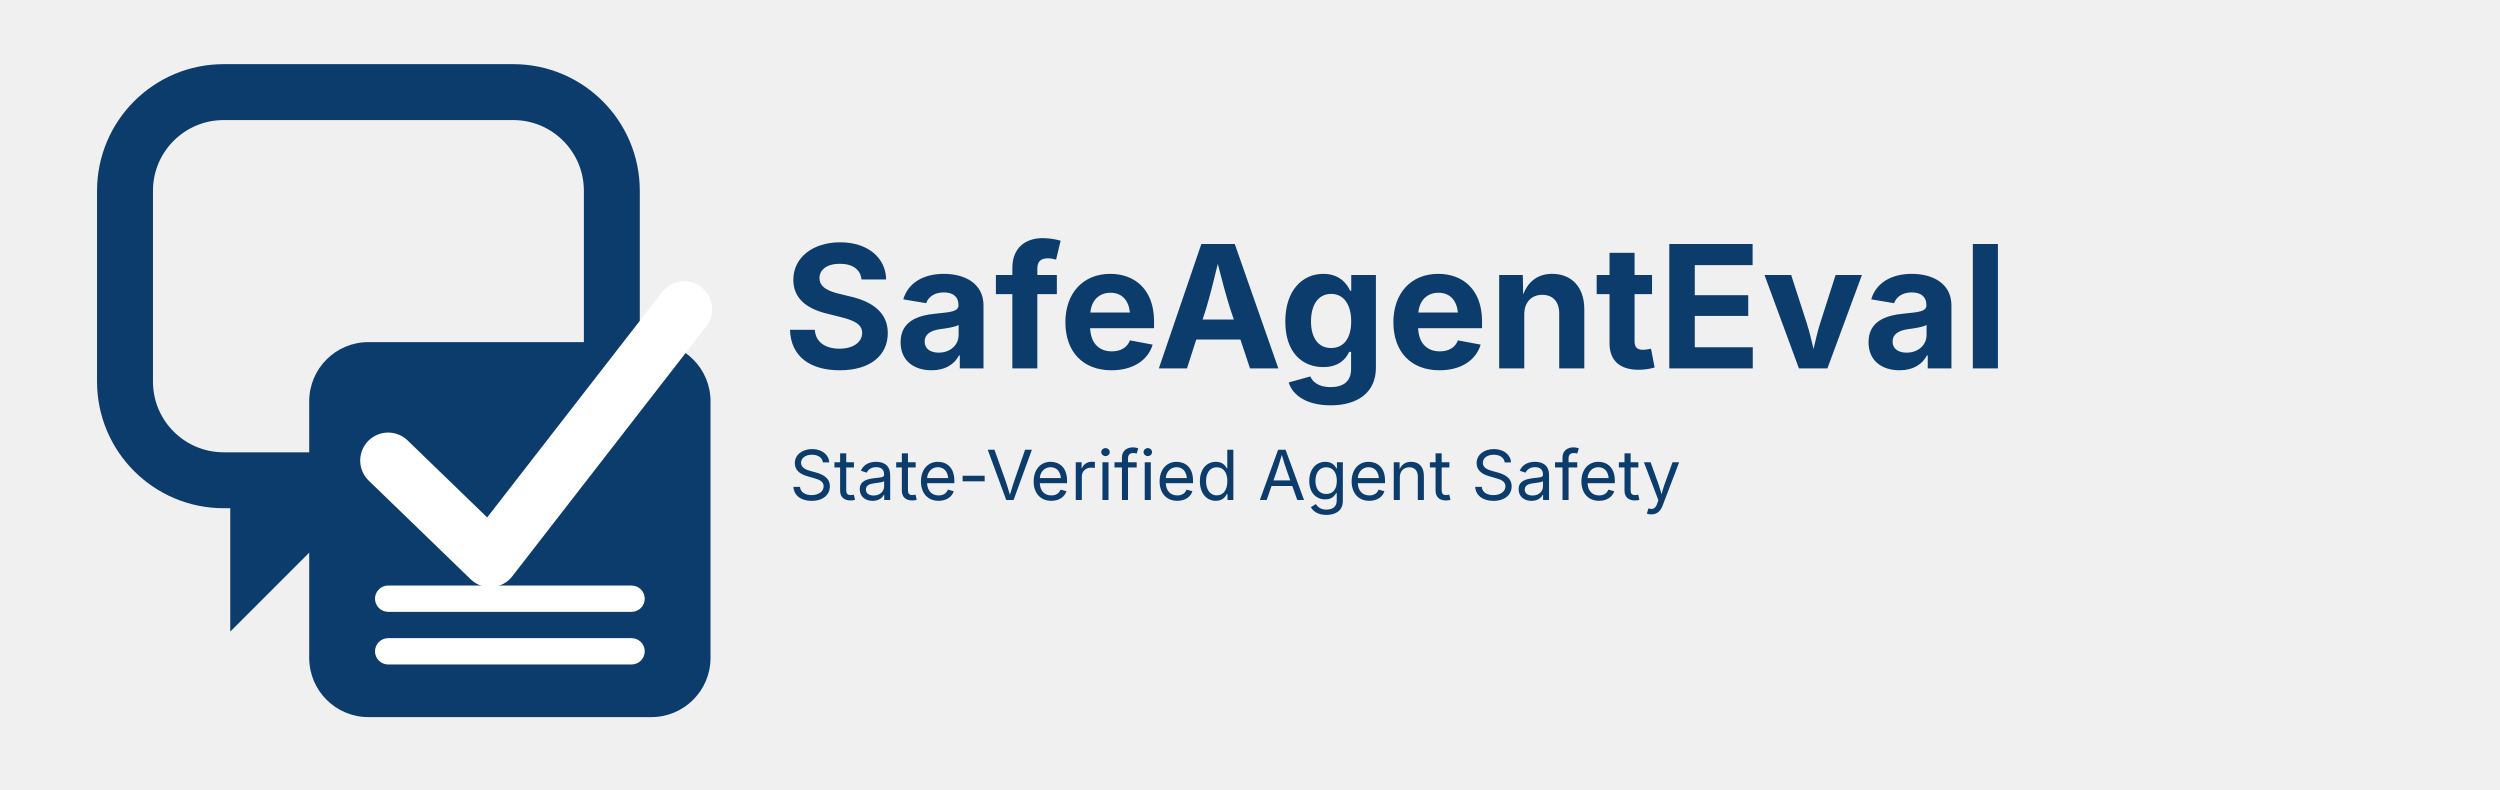
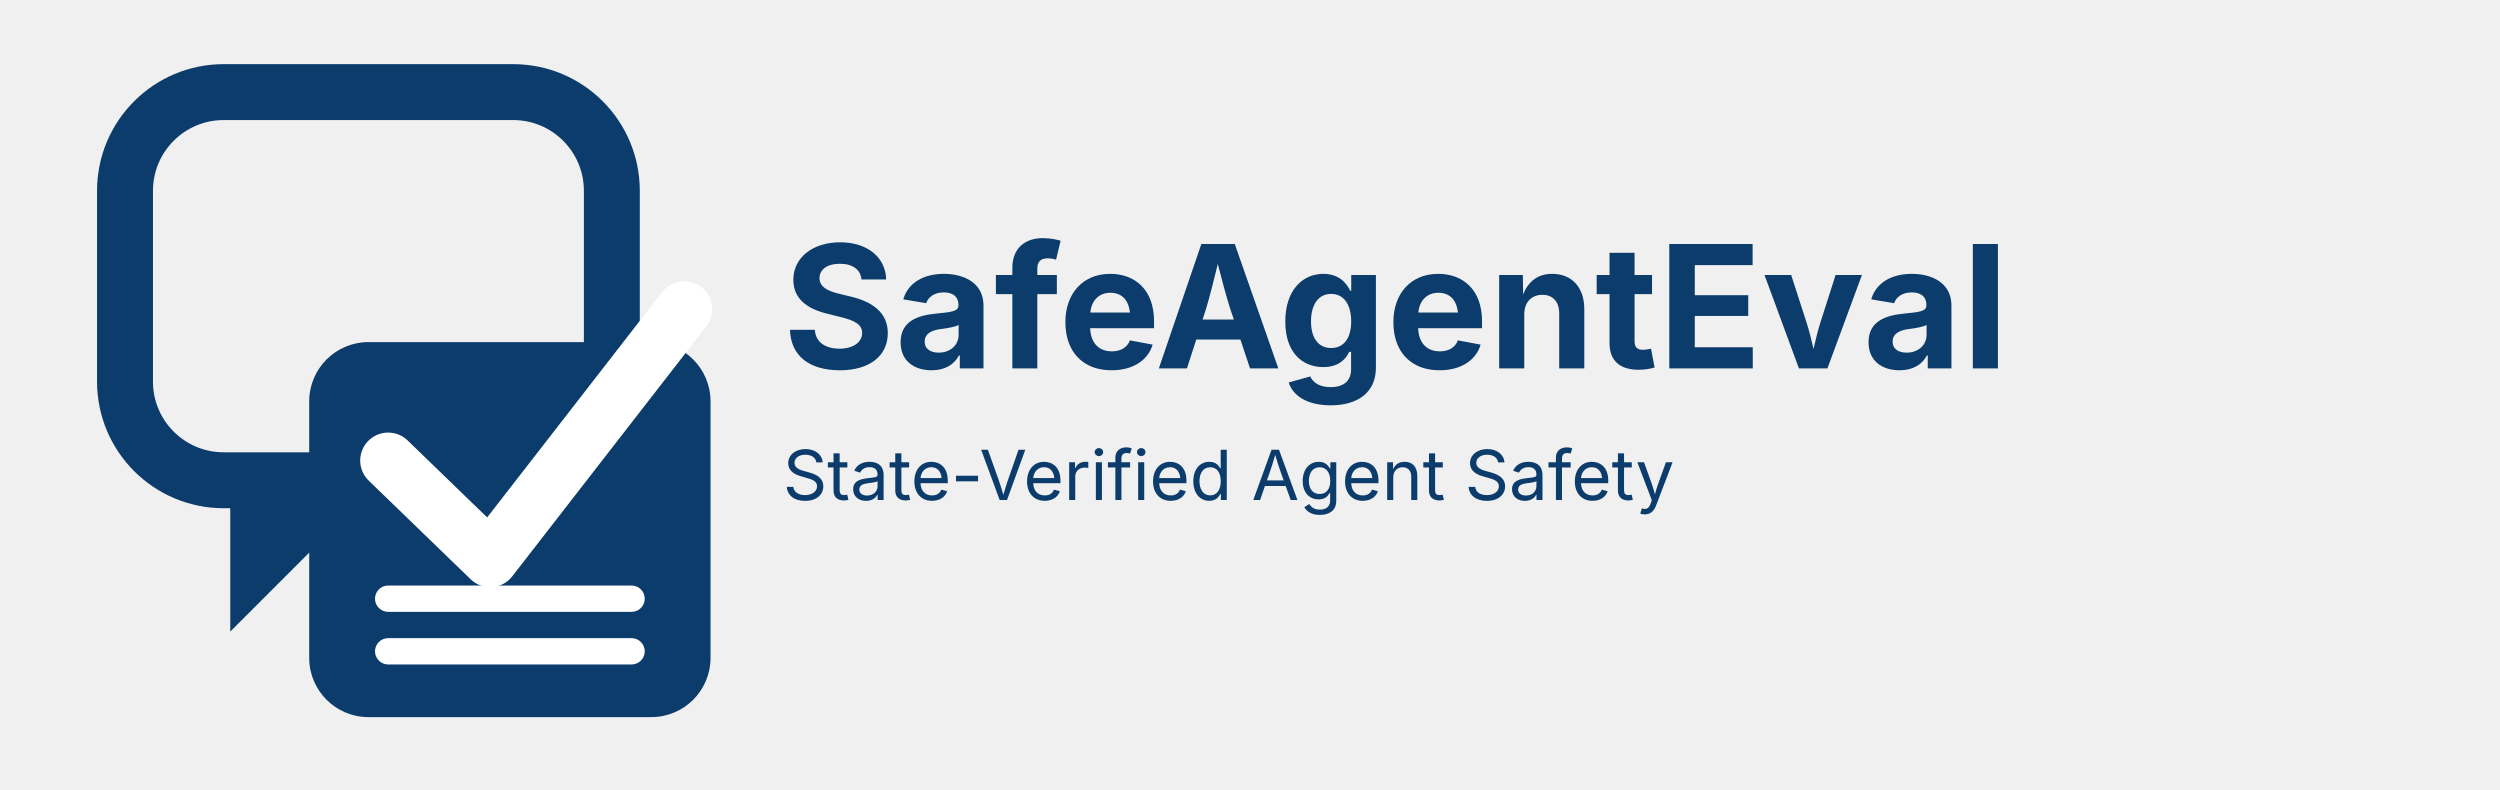
<svg xmlns="http://www.w3.org/2000/svg" viewBox="0 0 760 240" role="img" aria-label="SafeAgentEval">
  <g>
    <rect x="38" y="28" width="148" height="118" rx="30" fill="none" stroke="#0B3C6C" stroke-width="17" />
    <path d="M70 138 L70 192 L116 146 Z" fill="#0B3C6C" />
    <rect x="94" y="104" width="122" height="114" rx="18" fill="#0B3C6C" />
    <path d="M118 140 L149 170 L208 94" fill="none" stroke="#FFFFFF" stroke-width="17" stroke-linecap="round" stroke-linejoin="round" />
    <rect x="114" y="178" width="82" height="8" rx="4" fill="#FFFFFF" />
    <rect x="114" y="194" width="82" height="8" rx="4" fill="#FFFFFF" />
  </g>
  <text x="238" y="112" font-family="Inter, Arial, sans-serif" font-size="52" font-weight="700" fill="#0B3C6C">SafeAgentEval</text>
-   <text x="240" y="152" font-family="Inter, Arial, sans-serif" font-size="21" fill="#0B3C6C">State-Verified Agent Safety</text>
+   <text x="238" y="152" font-family="Inter, Arial, sans-serif" font-size="21" fill="#0B3C6C">State-Verified Agent Safety</text>
</svg>
